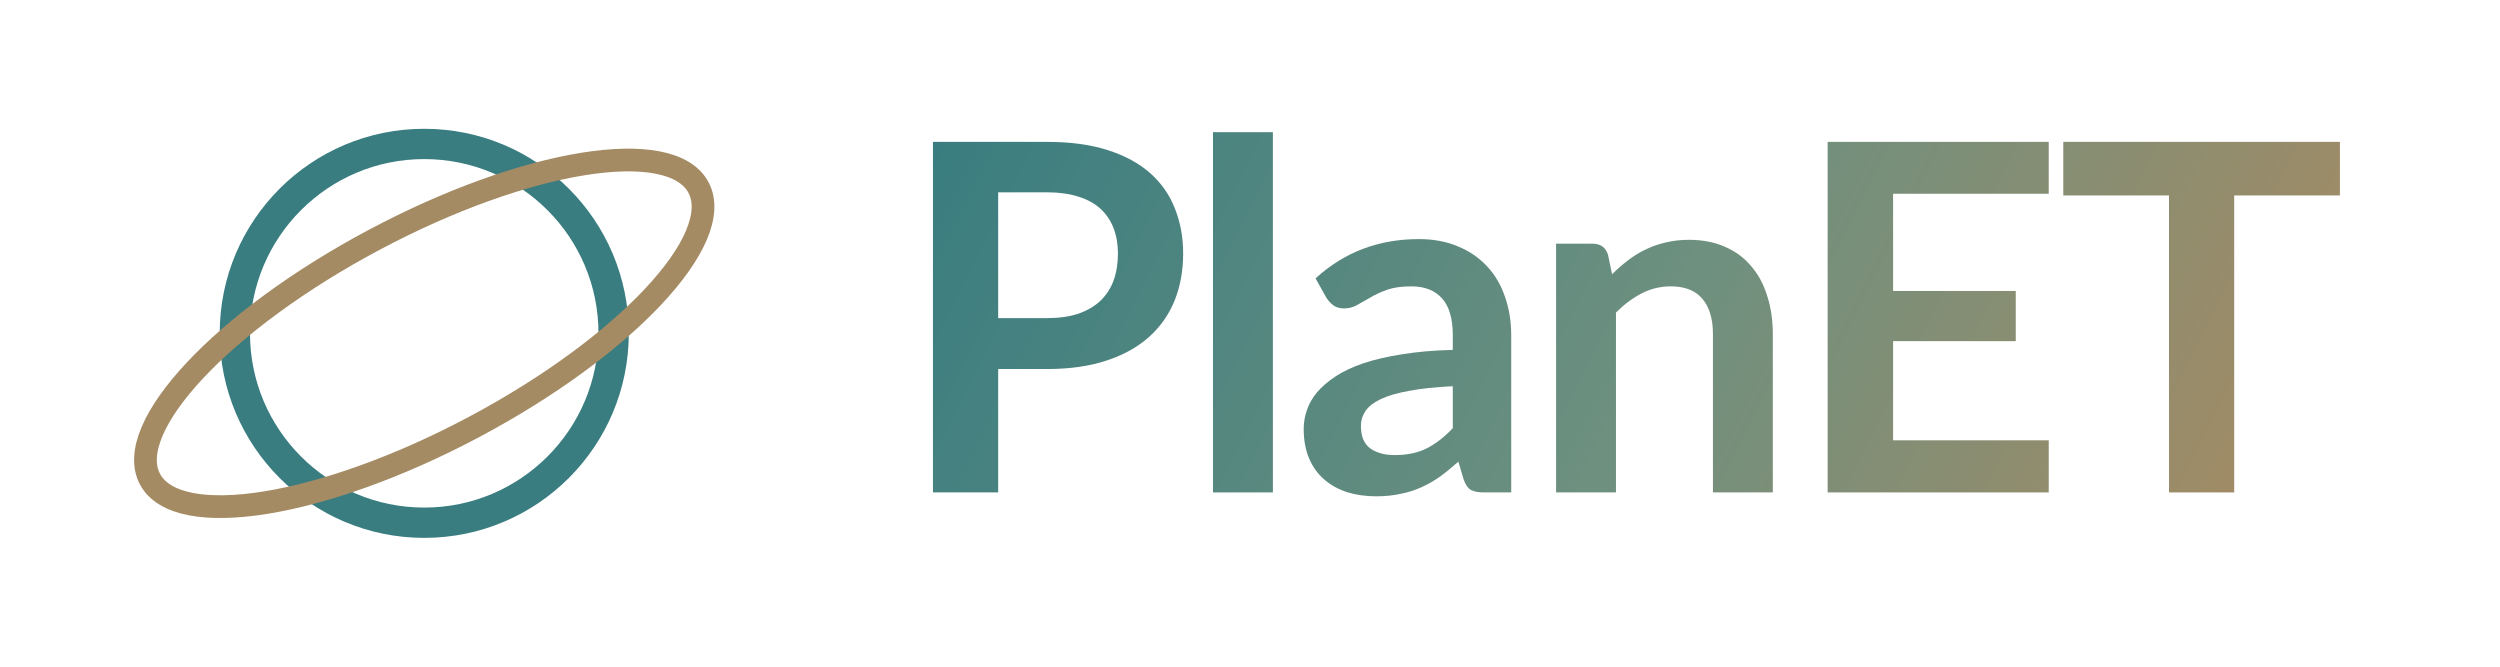
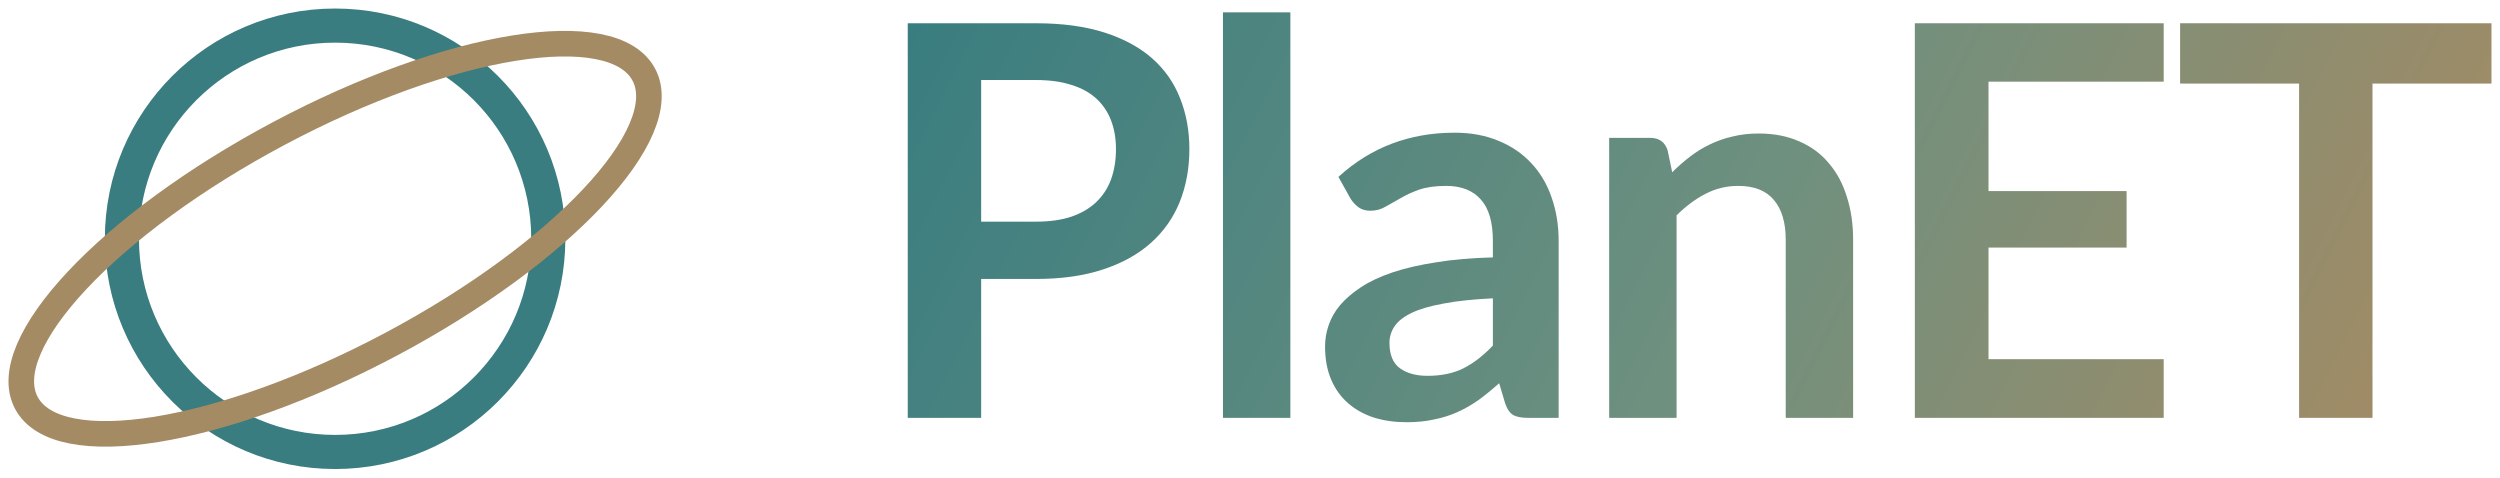
- <svg xmlns="http://www.w3.org/2000/svg" width="330" height="88" viewBox="0 12 330 88" role="img" aria-labelledby="title" version="1.1">
+ <svg xmlns="http://www.w3.org/2000/svg" width="293.164" height="56" viewBox="16.704 28 293.164 56" role="img" aria-labelledby="title" version="1.1" preserveAspectRatio="xMidYMid meet">
  <defs>
    <linearGradient id="planet-wordmark" gradientUnits="userSpaceOnUse" x1="123" y1="29" x2="285" y2="110">
      <stop offset="0" stop-color="#397d80" />
      <stop offset="0.55" stop-color="#6e907f" />
      <stop offset="1" stop-color="#a48b64" />
    </linearGradient>
  </defs>
  <g fill="none" stroke-linecap="round">
    <path style="stroke:#397d80;stroke-width:4" d="M 81,56 A 25,25 0 0 1 56,81 25,25 0 0 1 31,56 25,25 0 0 1 56,31 25,25 0 0 1 81,56 Z" />
    <path transform="rotate(-28 56 56)" style="stroke:#a48b64;stroke-width:3" d="M 97,56 A 41,14 0 0 1 56,70 41,14 0 0 1 15,56 41,14 0 0 1 56,42 41,14 0 0 1 97,56 Z" />
  </g>
  <g aria-label="PlanET" fill="url(#planet-wordmark)">
    <path d="m 138.192,53.992 q 2.368,0 4.128,-0.576 1.76,-0.608 2.912,-1.696 1.184,-1.12 1.76,-2.688 0.576,-1.6 0.576,-3.552 0,-1.856 -0.576,-3.36 -0.576,-1.504 -1.728,-2.56 -1.152,-1.056 -2.912,-1.6 -1.76,-0.576 -4.16,-0.576 h -6.432 v 16.608 z m 0,-23.264 q 4.64,0 8.032,1.088 3.392,1.088 5.6,3.04 2.208,1.952 3.264,4.672 1.088,2.72 1.088,5.952 0,3.36 -1.12,6.176 -1.12,2.784 -3.36,4.8 -2.24,2.016 -5.632,3.136 -3.36,1.12 -7.872,1.12 H 131.76 V 77 h -8.608 V 30.728 Z" />
    <path d="M 168.02,29.448 V 77 h -7.904 V 29.448 Z" />
    <path d="m 191.768,62.984 q -3.424,0.16 -5.76,0.608 -2.336,0.416 -3.744,1.088 -1.408,0.672 -2.016,1.568 -0.608,0.896 -0.608,1.952 0,2.08 1.216,2.976 1.248,0.896 3.232,0.896 2.432,0 4.192,-0.864 1.792,-0.896 3.488,-2.688 z m -18.112,-14.24 q 5.664,-5.184 13.632,-5.184 2.88,0 5.152,0.96 2.272,0.928 3.84,2.624 1.568,1.664 2.368,4 0.832,2.336 0.832,5.12 V 77 h -3.584 q -1.12,0 -1.728,-0.32 -0.608,-0.352 -0.96,-1.376 l -0.704,-2.368 q -1.248,1.12 -2.432,1.984 -1.184,0.832 -2.464,1.408 -1.28,0.576 -2.752,0.864 -1.44,0.32 -3.2,0.32 -2.08,0 -3.84,-0.544 -1.76,-0.576 -3.04,-1.696 -1.28,-1.12 -1.984,-2.784 -0.704,-1.664 -0.704,-3.872 0,-1.248 0.416,-2.464 0.416,-1.248 1.344,-2.368 0.96,-1.12 2.464,-2.112 1.504,-0.992 3.68,-1.728 2.208,-0.736 5.12,-1.184 2.912,-0.48 6.656,-0.576 v -1.92 q 0,-3.296 -1.408,-4.864 -1.408,-1.6 -4.064,-1.6 -1.92,0 -3.2,0.448 -1.248,0.448 -2.208,1.024 -0.96,0.544 -1.76,0.992 -0.768,0.448 -1.728,0.448 -0.832,0 -1.408,-0.416 -0.576,-0.448 -0.928,-1.024 z" />
    <path d="m 212.796,48.2 q 0.992,-0.992 2.08,-1.824 1.12,-0.864 2.336,-1.44 1.248,-0.608 2.656,-0.928 1.408,-0.352 3.072,-0.352 2.688,0 4.768,0.928 2.08,0.896 3.456,2.56 1.408,1.632 2.112,3.936 0.736,2.272 0.736,5.024 V 77 h -7.904 V 56.104 q 0,-3.008 -1.376,-4.64 -1.376,-1.664 -4.192,-1.664 -2.048,0 -3.84,0.928 -1.792,0.928 -3.392,2.528 V 77 h -7.904 V 44.168 h 4.832 q 1.536,0 2.016,1.44 z" />
    <path d="m 249.888,37.576 v 12.832 h 16.192 v 6.624 h -16.192 V 70.12 h 20.544 V 77 h -29.184 V 30.728 h 29.184 v 6.848 z" />
    <path d="M 308.868,37.8 H 294.916 V 77 h -8.608 V 37.8 h -13.952 v -7.072 h 36.512 z" />
  </g>
</svg>
